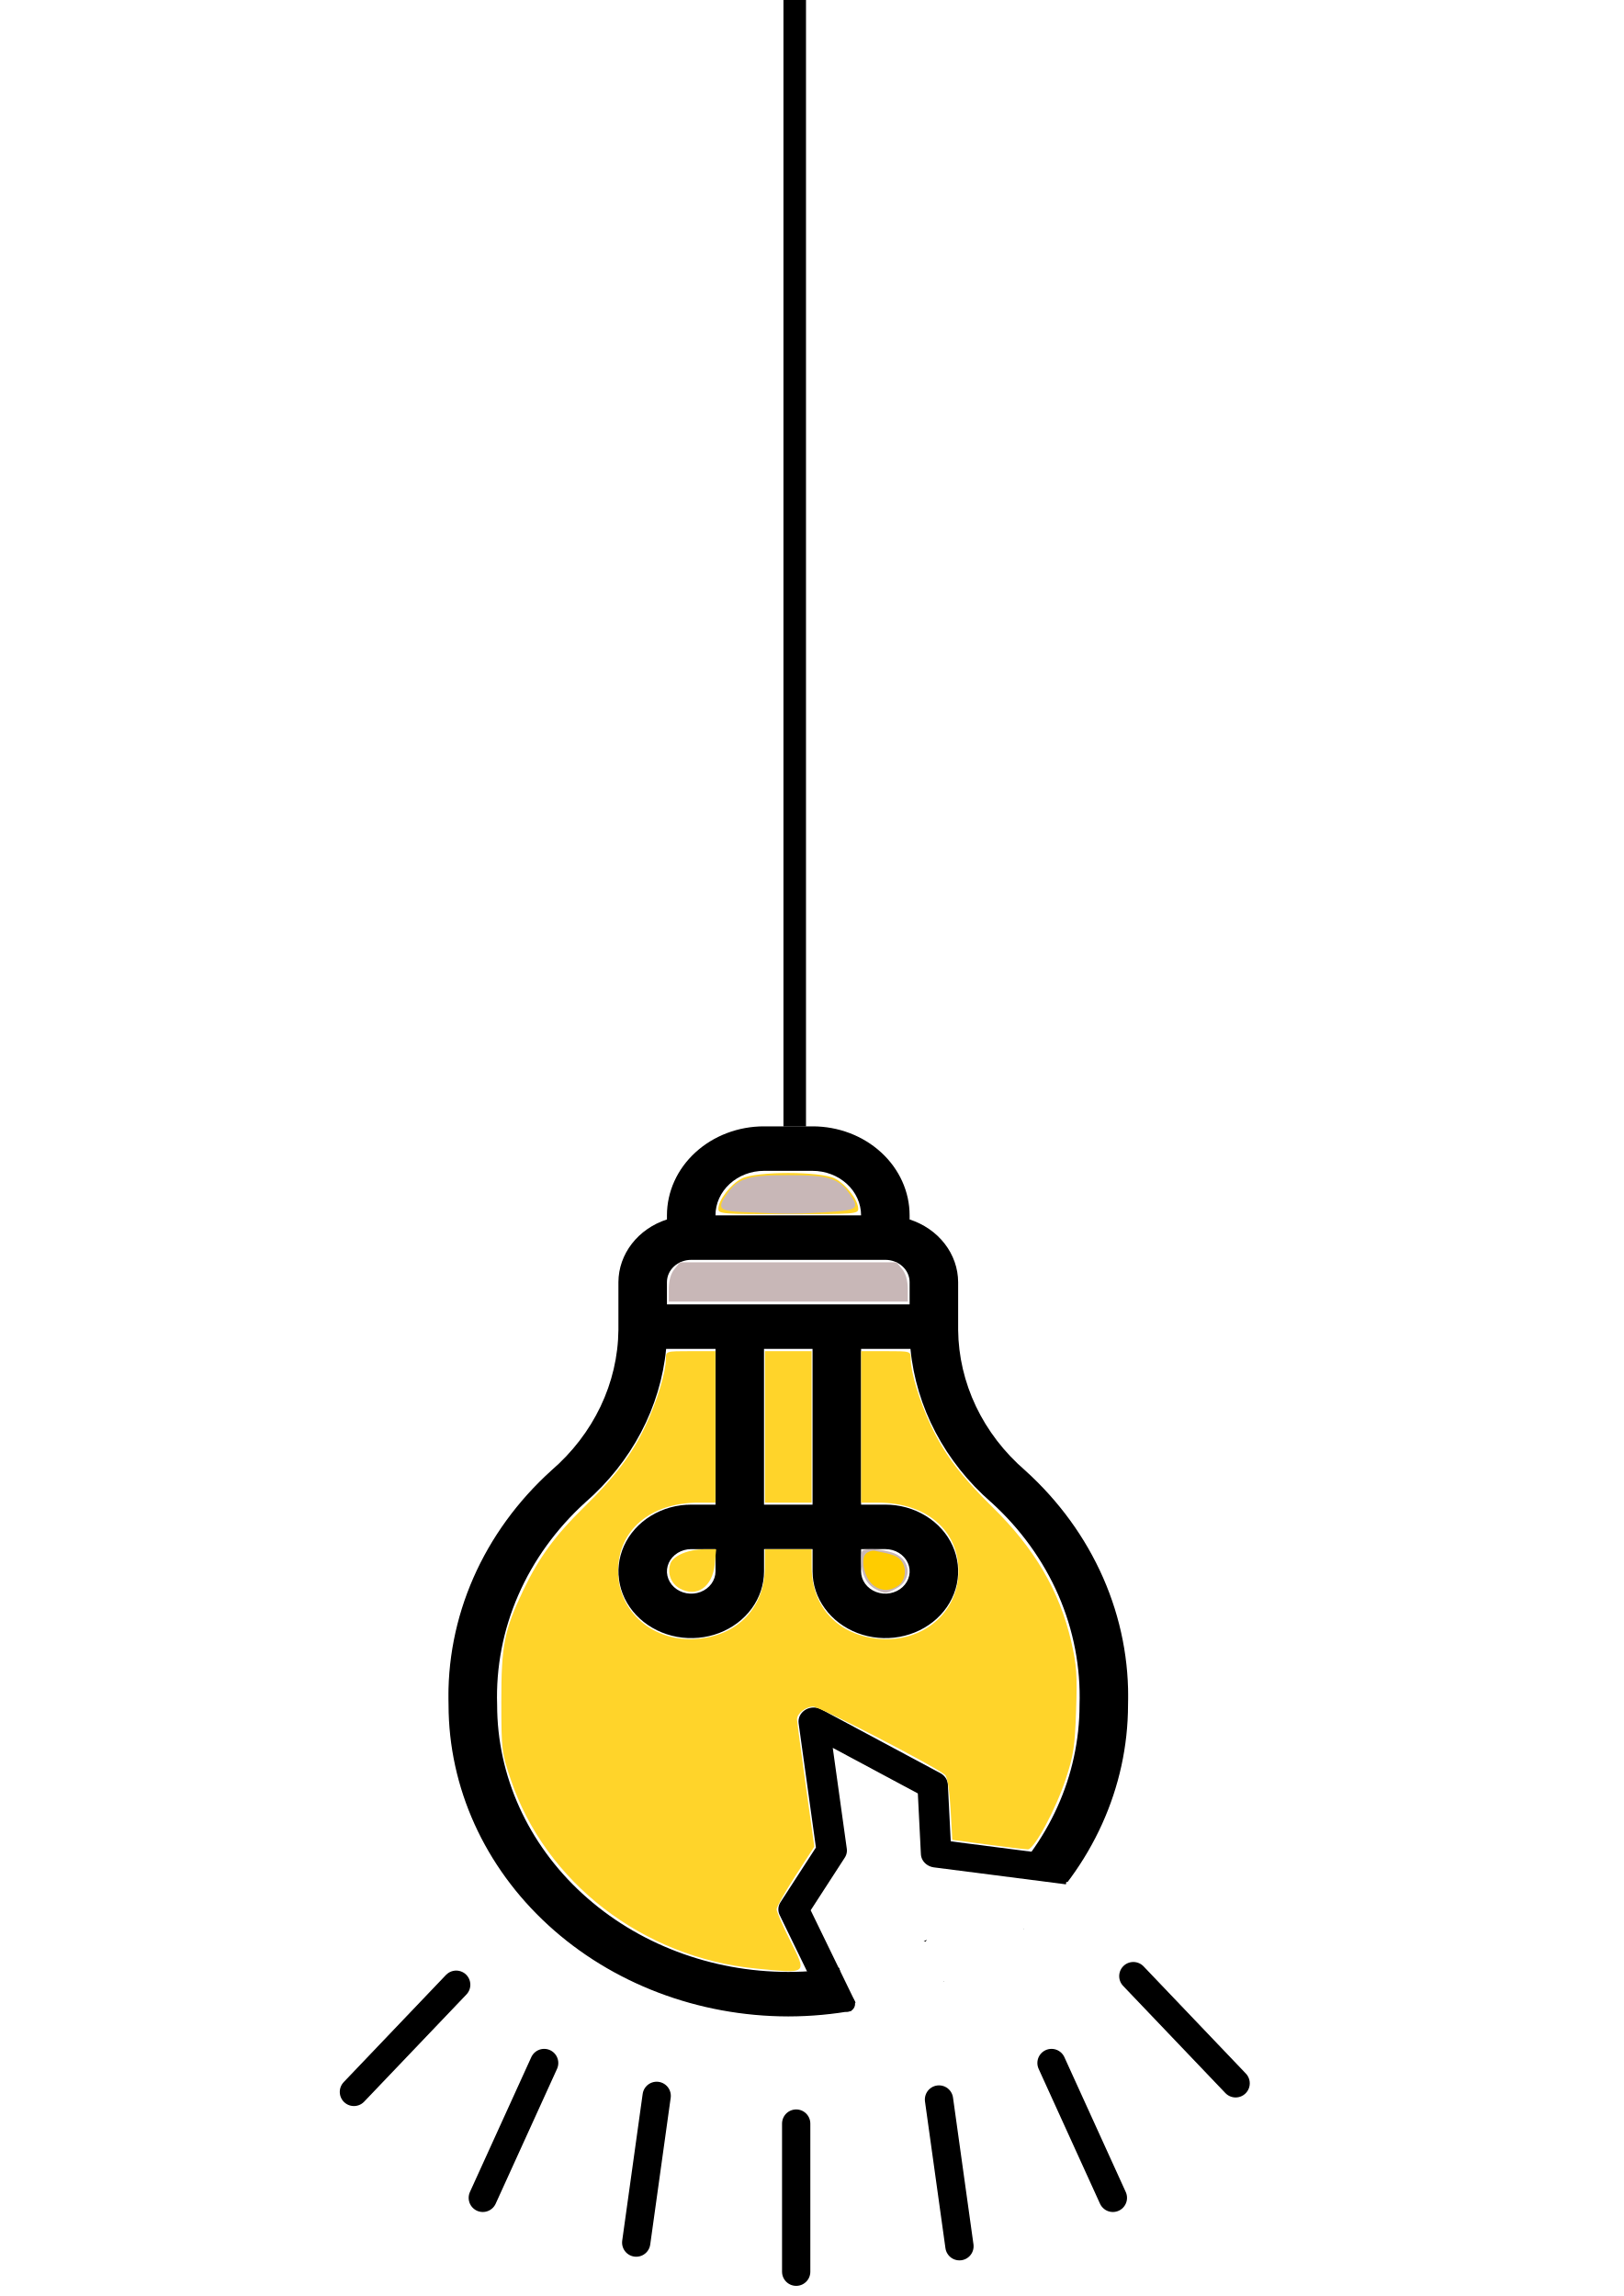
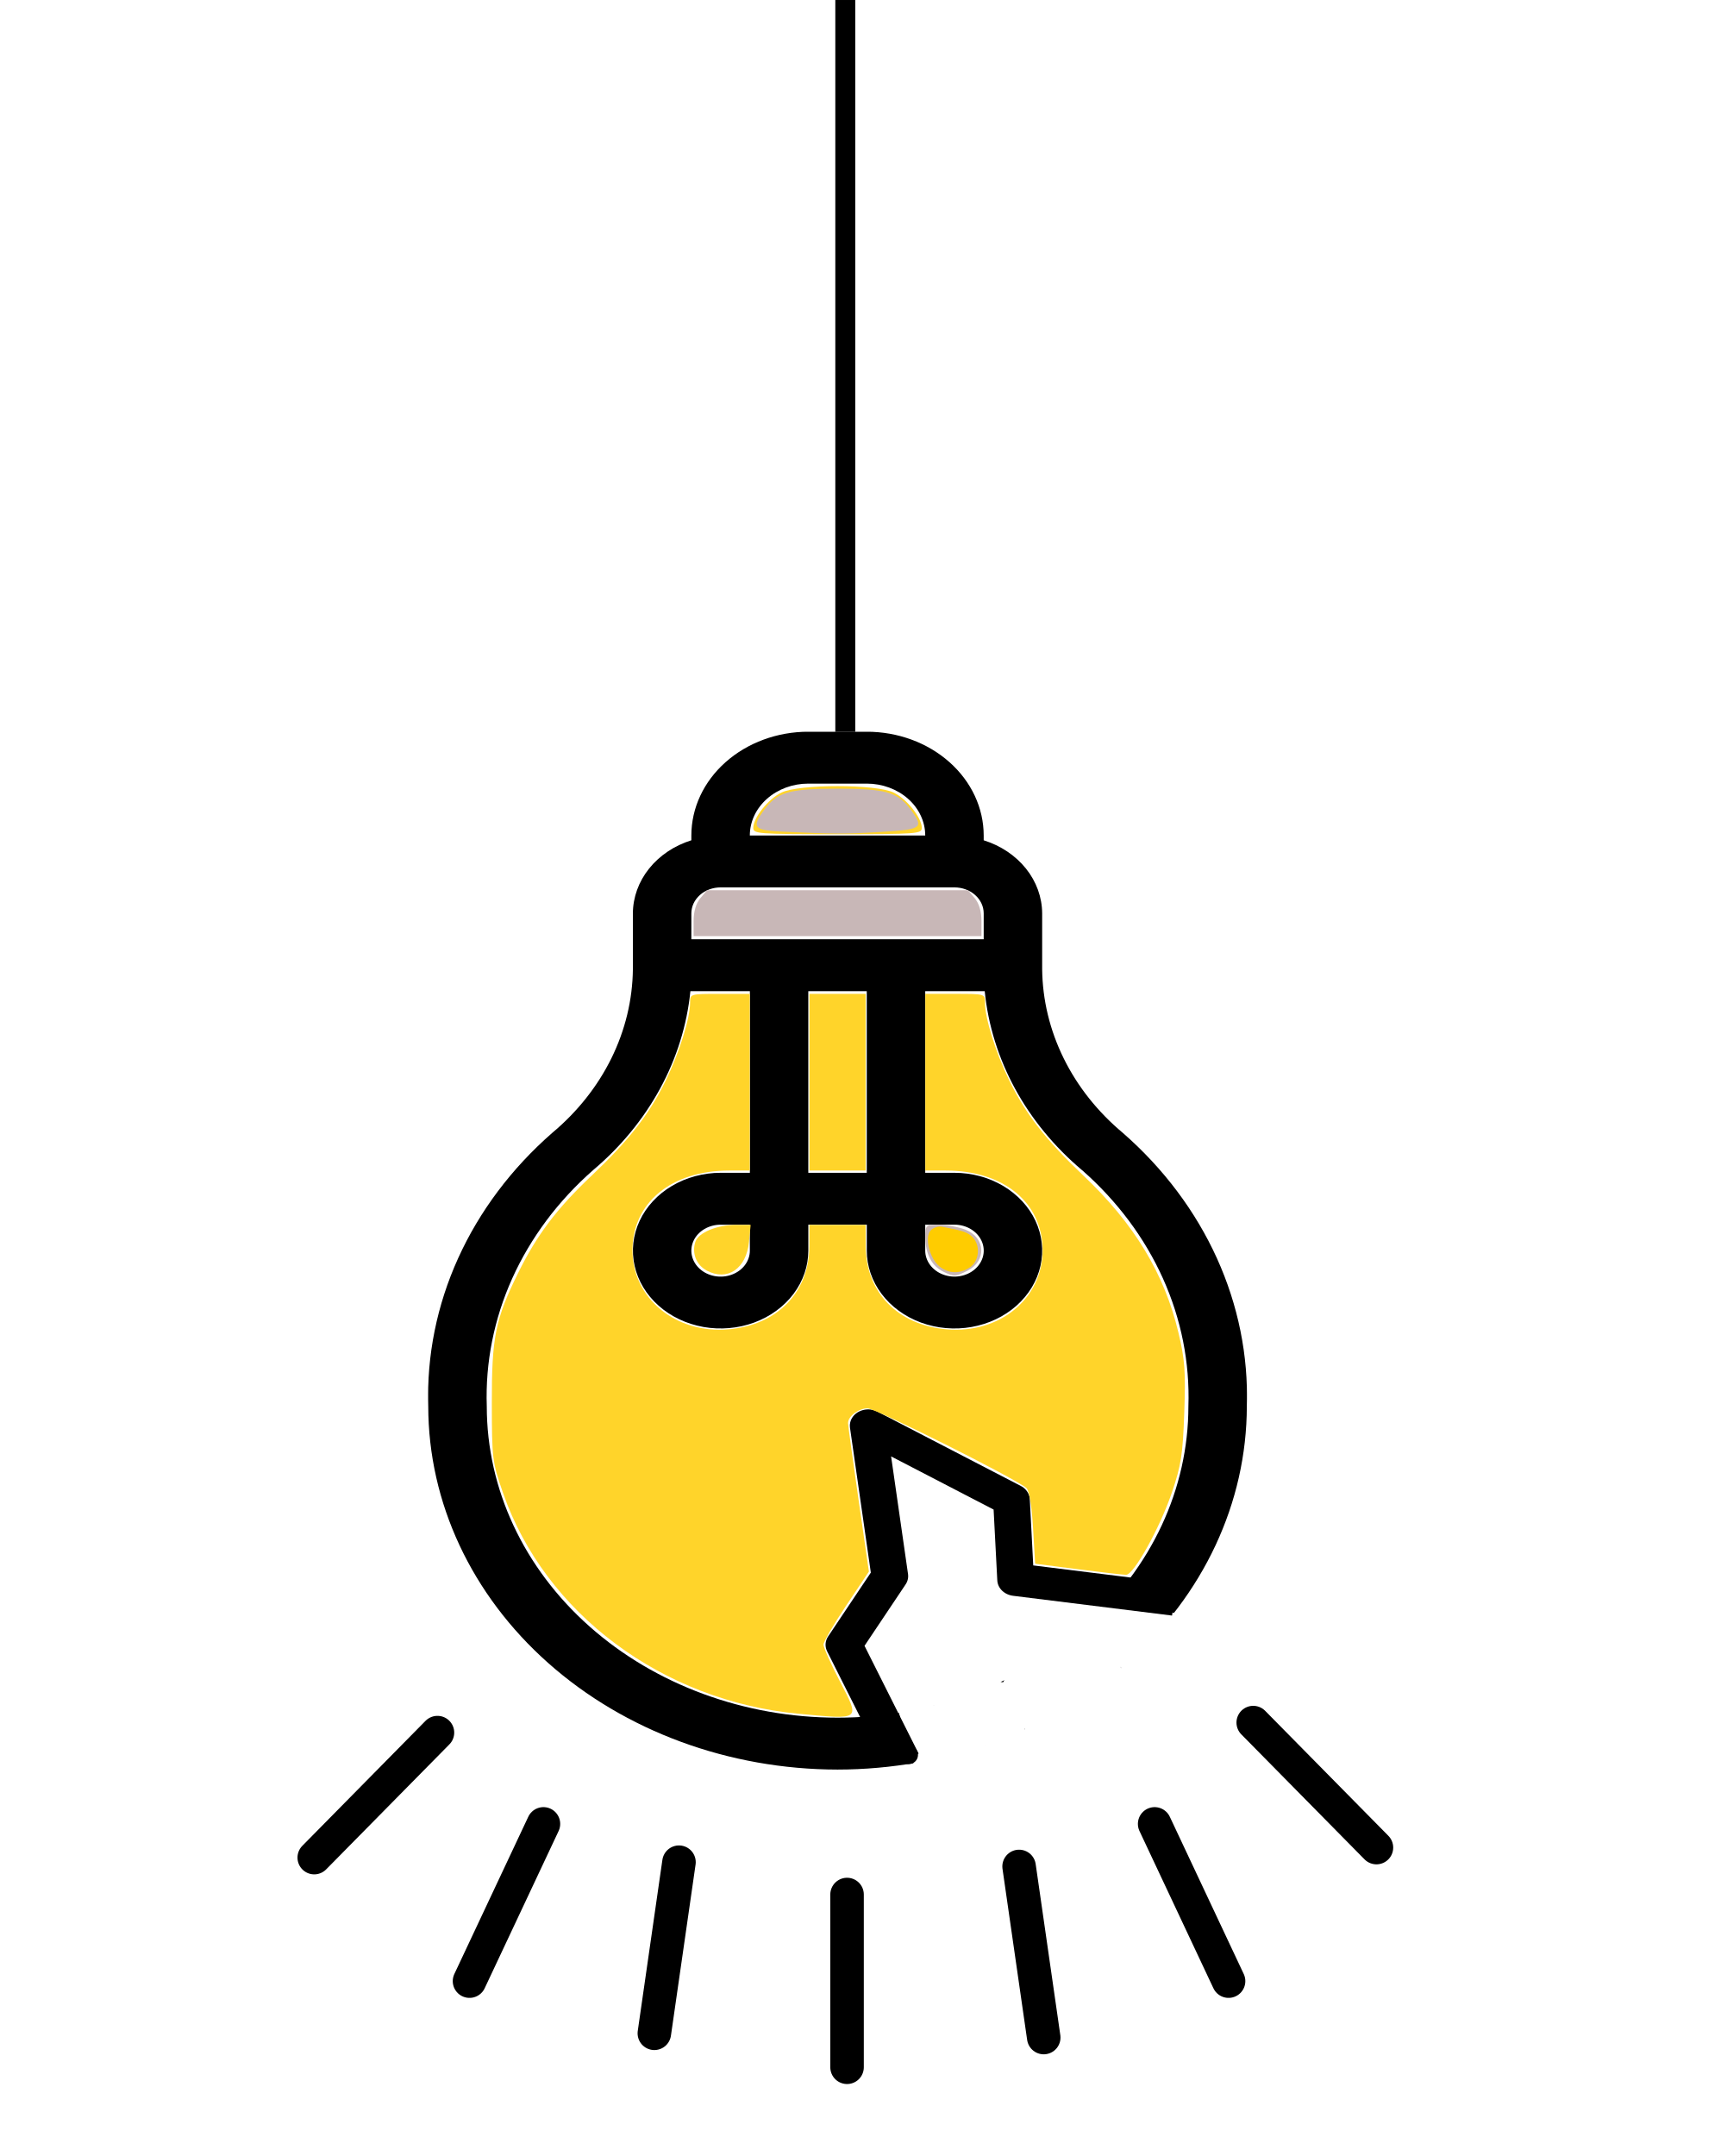
- <svg xmlns="http://www.w3.org/2000/svg" xmlns:xlink="http://www.w3.org/1999/xlink" width="210mm" height="297mm" viewBox="0 0 210 297" version="1.1" id="svg4001" xml:space="preserve">
+ <svg xmlns="http://www.w3.org/2000/svg" xmlns:xlink="http://www.w3.org/1999/xlink" width="49.606pc" height="62.157pc" viewBox="0 0 210 263.131" version="1.1" id="svg4001" xml:space="preserve">
  <defs id="defs3998">
    <linearGradient id="linearGradient3737">
      <stop style="stop-color:#000000;stop-opacity:1;" offset="0" id="stop3735" />
    </linearGradient>
    <clipPath clipPathUnits="userSpaceOnUse" id="clipPath3616">
      <path id="path3618" style="fill:#ff0000;fill-opacity:1;fill-rule:nonzero;stroke:none" d="M 8.977,1.701 V 41.701 H 25.631 c -0.035,-0.138 -0.066,-0.275 -0.072,-0.418 -0.016,-0.107 -0.034,-0.213 -0.088,-0.309 -0.085,-0.159 -0.166,-0.32 -0.205,-0.498 -0.042,-0.182 -0.092,-0.364 -0.107,-0.551 -0.029,-0.2 -0.071,-0.398 -0.123,-0.594 -0.092,-0.342 0.066,-0.532 0.25,-0.523 0.082,0.004 0.169,0.047 0.242,0.133 0.055,-0.115 0.142,-0.184 0.236,-0.191 0.154,-0.012 0.314,0.129 0.338,0.424 0.06,7.25e-4 0.12,0.024 0.172,0.07 0.1,-0.097 0.226,-0.174 0.336,-0.244 0.06,-0.034 0.212,-0.121 0.336,-0.135 0.185,-0.076 0.378,-0.136 0.564,-0.205 0.012,-0.004 0.023,-0.009 0.035,-0.014 0.004,-0.007 0.007,-0.015 0.012,-0.021 0.006,-0.009 0.008,9.39e-4 0.008,0.016 0.248,-0.09 0.496,-0.18 0.744,-0.27 0.074,-0.027 0.142,-0.041 0.203,-0.045 0.049,-0.003 0.091,6.86e-4 0.131,0.01 0.044,-0.085 0.097,-0.165 0.154,-0.242 -0.198,-0.392 -0.558,-0.832 -0.326,-0.846 0.062,-0.004 0.166,0.024 0.326,0.09 0.175,0.072 0.35,0.137 0.529,0.193 0.02,-0.019 0.04,-0.04 0.061,-0.059 0.222,-0.185 0.445,-0.381 0.693,-0.533 -0.303,-0.327 -0.119,-0.852 0.705,-1.082 0.1,-0.028 0.201,-0.042 0.303,-0.049 -0.021,-0.411 0.189,-0.691 0.488,-0.715 0.086,-0.2 0.287,-0.344 0.572,-0.355 0.201,-0.008 0.441,0.051 0.705,0.199 0.192,0.108 0.385,0.21 0.582,0.311 0.187,0.11 0.387,0.191 0.59,0.264 0.218,0.064 0.431,0.142 0.643,0.223 0.128,0.048 0.266,0.064 0.4,0.086 1.368,0.228 1.137,1.61 -0.23,1.381 -0.211,-0.035 -0.423,-0.071 -0.625,-0.145 -0.017,0.319 -0.315,0.649 -0.934,0.734 -0.054,0.007 -0.558,0.074 -0.57,0.049 -0.017,-0.036 -0.033,-0.073 -0.049,-0.109 0.125,0.325 -0.061,0.774 -0.695,1.031 -0.19,0.077 -0.383,0.146 -0.58,0.201 -0.188,0.12 -0.377,0.236 -0.557,0.369 -0.213,0.186 -0.439,0.355 -0.668,0.521 -0.291,0.212 -0.561,0.293 -0.783,0.281 -0.089,0.162 -0.182,0.32 -0.293,0.469 -0.206,0.194 -0.337,0.37 -0.711,0.307 -0.121,-0.021 -0.228,-0.087 -0.328,-0.164 -0.203,0.326 -0.421,0.694 -0.725,0.91 -0.023,0.016 -0.048,0.031 -0.072,0.045 h 9.738 V 1.701 Z M 26.271,41.643 c 0.003,0.013 0.007,0.026 0.01,0.039 0.002,0.007 0.003,0.013 0.004,0.02 h 0.047 c -0.02,-0.017 -0.04,-0.037 -0.061,-0.059 z" />
    </clipPath>
    <linearGradient xlink:href="#linearGradient3737" id="linearGradient3721" x1="23.936" y1="34.536" x2="34.122" y2="34.536" gradientUnits="userSpaceOnUse" gradientTransform="matrix(1.216141,-0.1218147,0.06202239,0.8810103,-7.389127,7.948139)" />
    <linearGradient xlink:href="#linearGradient3737" id="linearGradient3739" x1="17.379" y1="43.918" x2="18.191" y2="43.918" gradientUnits="userSpaceOnUse" gradientTransform="matrix(0.7843137,0,0,0.7894737,12.23124,6.4607)" />
  </defs>
-   <g id="layer1">
-     <g id="g4233" transform="translate(0,72.63784)">
-       <g style="fill:none" id="g4079" transform="matrix(3.138473,0,0,2.878379,27.42825,68.16783)">
-         <path d="m 22.981,41.7 c -3.712,-0.004 -7.271,-1.48 -9.895,-4.105 -2.625,-2.625 -4.101,-6.183 -4.105,-9.895 -0.054,-1.953 0.294,-3.897 1.023,-5.709 0.729,-1.813 1.824,-3.456 3.216,-4.828 0.862,-0.812 1.55,-1.79 2.025,-2.875 0.474,-1.085 0.725,-2.254 0.736,-3.438 V 8.7 c 0.003,-0.618 0.196,-1.221 0.554,-1.725 0.358,-0.504 0.863,-0.885 1.446,-1.091 v -0.184 c 0,-1.061 0.421,-2.078 1.172,-2.828 0.75,-0.75 1.768,-1.172 2.828,-1.172 h 2 c 1.061,0 2.078,0.421 2.828,1.172 0.75,0.75 1.172,1.768 1.172,2.828 v 0.184 c 0.583,0.206 1.088,0.587 1.446,1.091 0.358,0.504 0.551,1.106 0.554,1.725 v 2.15 c 0.011,1.184 0.262,2.353 0.736,3.438 0.474,1.085 1.163,2.063 2.025,2.875 1.392,1.371 2.486,3.015 3.216,4.828 0.729,1.813 1.078,3.756 1.024,5.709 -0.004,3.712 -1.48,7.271 -4.105,9.895 -2.625,2.625 -6.183,4.101 -9.895,4.105 z m 1,-38 h -2 c -0.53,0 -1.039,0.211 -1.414,0.586 -0.375,0.375 -0.586,0.884 -0.586,1.414 h 6 c 0,-0.53 -0.211,-1.039 -0.586,-1.414 -0.375,-0.375 -0.884,-0.586 -1.414,-0.586 z m 3,4 h -8 c -0.265,0 -0.52,0.105 -0.707,0.293 -0.188,0.188 -0.293,0.442 -0.293,0.707 v 1 h 10 v -1 c 0,-0.265 -0.105,-0.52 -0.293,-0.707 -0.188,-0.188 -0.442,-0.293 -0.707,-0.293 z m -7,13 h -1 c -0.198,0 -0.391,0.059 -0.556,0.169 -0.164,0.11 -0.293,0.266 -0.368,0.449 -0.076,0.183 -0.096,0.384 -0.057,0.578 0.039,0.194 0.134,0.372 0.274,0.512 0.14,0.14 0.318,0.235 0.512,0.274 0.194,0.039 0.395,0.019 0.578,-0.057 0.183,-0.076 0.339,-0.204 0.449,-0.368 0.11,-0.165 0.169,-0.358 0.169,-0.556 z m 2,-2 h 2 v -7 h -2 z m 9.366,-0.1 c -1.913,-1.818 -3.097,-4.271 -3.331,-6.9 h -2.035 v 7 h 1 c 0.593,0 1.173,0.176 1.667,0.506 0.493,0.33 0.878,0.798 1.105,1.346 0.227,0.548 0.286,1.151 0.171,1.733 -0.116,0.582 -0.402,1.117 -0.821,1.536 -0.419,0.42 -0.954,0.705 -1.536,0.821 -0.582,0.116 -1.185,0.056 -1.733,-0.171 -0.548,-0.227 -1.017,-0.612 -1.346,-1.105 -0.33,-0.493 -0.506,-1.073 -0.506,-1.667 v -1 h -2 v 1 c 0,0.593 -0.176,1.173 -0.506,1.667 -0.33,0.493 -0.798,0.878 -1.346,1.105 -0.548,0.227 -1.151,0.286 -1.733,0.171 -0.582,-0.116 -1.117,-0.402 -1.536,-0.821 -0.42,-0.419 -0.705,-0.954 -0.821,-1.536 -0.116,-0.582 -0.056,-1.185 0.171,-1.733 0.227,-0.548 0.612,-1.017 1.105,-1.346 0.493,-0.33 1.073,-0.506 1.667,-0.506 h 1 v -7 h -2.035 c -0.234,2.629 -1.418,5.082 -3.331,6.9 -1.198,1.186 -2.138,2.607 -2.764,4.172 -0.625,1.565 -0.921,3.243 -0.87,4.928 0,3.183 1.264,6.235 3.515,8.485 2.251,2.25 5.303,3.515 8.485,3.515 3.183,0 6.235,-1.264 8.485,-3.515 2.25,-2.251 3.515,-5.303 3.515,-8.485 0.051,-1.685 -0.245,-3.362 -0.87,-4.928 -0.625,-1.565 -1.566,-2.986 -2.764,-4.172 z m -5.366,2.1 v 1 c 0,0.198 0.059,0.391 0.169,0.556 0.11,0.164 0.266,0.293 0.449,0.368 0.183,0.076 0.384,0.096 0.578,0.057 0.194,-0.039 0.372,-0.134 0.512,-0.274 0.14,-0.14 0.235,-0.318 0.274,-0.512 0.039,-0.194 0.019,-0.395 -0.057,-0.578 -0.076,-0.183 -0.204,-0.339 -0.368,-0.449 -0.165,-0.11 -0.358,-0.169 -0.556,-0.169 z" fill="#000000" id="path45" clip-path="url(#clipPath3616)" style="stroke-linejoin:round" transform="translate(0.7639257)" />
-         <path style="fill:none;stroke:url(#linearGradient3721);stroke-width:1.255;stroke-linejoin:round;stroke-dasharray:none" d="m 25.946,41.339 -1.983,-4.45 1.571,-2.645 -0.74,-5.798 4.901,2.863 0.142,3.072 5.437,0.762" id="path3715" />
-         <ellipse style="fill:url(#linearGradient3739);fill-opacity:1;stroke-width:1.032;stroke-linejoin:round;stroke-dasharray:none" id="path3733" cx="26.18" cy="41.133" rx="0.318" ry="0.358" />
-         <ellipse style="fill:none;stroke-width:1.312;stroke-linejoin:round;stroke-dasharray:none" id="path3741" cx="19.687" cy="43.536" rx="1.034" ry="0.422" />
-       </g>
+   <path style="fill:none;fill-rule:evenodd;stroke:#000000;stroke-width:0.296px;stroke-linecap:butt;stroke-linejoin:miter;stroke-opacity:1" d="m 134.426,11.939 v 0" id="path6926" />
+   <g id="g4233" transform="matrix(1.137064,0,0,1.100148,-13.68684,8.925234)">
+     <g style="fill:none" id="g4079" transform="matrix(3.138473,0,0,2.878379,27.42825,68.16783)">
+       <path d="m 22.981,41.7 c -3.712,-0.004 -7.271,-1.48 -9.895,-4.105 -2.625,-2.625 -4.101,-6.183 -4.105,-9.895 -0.054,-1.953 0.294,-3.897 1.023,-5.709 0.729,-1.813 1.824,-3.456 3.216,-4.828 0.862,-0.812 1.55,-1.79 2.025,-2.875 0.474,-1.085 0.725,-2.254 0.736,-3.438 V 8.7 c 0.003,-0.618 0.196,-1.221 0.554,-1.725 0.358,-0.504 0.863,-0.885 1.446,-1.091 v -0.184 c 0,-1.061 0.421,-2.078 1.172,-2.828 0.75,-0.75 1.768,-1.172 2.828,-1.172 h 2 c 1.061,0 2.078,0.421 2.828,1.172 0.75,0.75 1.172,1.768 1.172,2.828 v 0.184 c 0.583,0.206 1.088,0.587 1.446,1.091 0.358,0.504 0.551,1.106 0.554,1.725 v 2.15 c 0.011,1.184 0.262,2.353 0.736,3.438 0.474,1.085 1.163,2.063 2.025,2.875 1.392,1.371 2.486,3.015 3.216,4.828 0.729,1.813 1.078,3.756 1.024,5.709 -0.004,3.712 -1.48,7.271 -4.105,9.895 -2.625,2.625 -6.183,4.101 -9.895,4.105 z m 1,-38 h -2 c -0.53,0 -1.039,0.211 -1.414,0.586 -0.375,0.375 -0.586,0.884 -0.586,1.414 h 6 c 0,-0.53 -0.211,-1.039 -0.586,-1.414 -0.375,-0.375 -0.884,-0.586 -1.414,-0.586 z m 3,4 h -8 c -0.265,0 -0.52,0.105 -0.707,0.293 -0.188,0.188 -0.293,0.442 -0.293,0.707 v 1 h 10 v -1 c 0,-0.265 -0.105,-0.52 -0.293,-0.707 -0.188,-0.188 -0.442,-0.293 -0.707,-0.293 z m -7,13 h -1 c -0.198,0 -0.391,0.059 -0.556,0.169 -0.164,0.11 -0.293,0.266 -0.368,0.449 -0.076,0.183 -0.096,0.384 -0.057,0.578 0.039,0.194 0.134,0.372 0.274,0.512 0.14,0.14 0.318,0.235 0.512,0.274 0.194,0.039 0.395,0.019 0.578,-0.057 0.183,-0.076 0.339,-0.204 0.449,-0.368 0.11,-0.165 0.169,-0.358 0.169,-0.556 z m 2,-2 h 2 v -7 h -2 z m 9.366,-0.1 c -1.913,-1.818 -3.097,-4.271 -3.331,-6.9 h -2.035 v 7 h 1 c 0.593,0 1.173,0.176 1.667,0.506 0.493,0.33 0.878,0.798 1.105,1.346 0.227,0.548 0.286,1.151 0.171,1.733 -0.116,0.582 -0.402,1.117 -0.821,1.536 -0.419,0.42 -0.954,0.705 -1.536,0.821 -0.582,0.116 -1.185,0.056 -1.733,-0.171 -0.548,-0.227 -1.017,-0.612 -1.346,-1.105 -0.33,-0.493 -0.506,-1.073 -0.506,-1.667 v -1 h -2 v 1 c 0,0.593 -0.176,1.173 -0.506,1.667 -0.33,0.493 -0.798,0.878 -1.346,1.105 -0.548,0.227 -1.151,0.286 -1.733,0.171 -0.582,-0.116 -1.117,-0.402 -1.536,-0.821 -0.42,-0.419 -0.705,-0.954 -0.821,-1.536 -0.116,-0.582 -0.056,-1.185 0.171,-1.733 0.227,-0.548 0.612,-1.017 1.105,-1.346 0.493,-0.33 1.073,-0.506 1.667,-0.506 h 1 v -7 h -2.035 c -0.234,2.629 -1.418,5.082 -3.331,6.9 -1.198,1.186 -2.138,2.607 -2.764,4.172 -0.625,1.565 -0.921,3.243 -0.87,4.928 0,3.183 1.264,6.235 3.515,8.485 2.251,2.25 5.303,3.515 8.485,3.515 3.183,0 6.235,-1.264 8.485,-3.515 2.25,-2.251 3.515,-5.303 3.515,-8.485 0.051,-1.685 -0.245,-3.362 -0.87,-4.928 -0.625,-1.565 -1.566,-2.986 -2.764,-4.172 z m -5.366,2.1 v 1 c 0,0.198 0.059,0.391 0.169,0.556 0.11,0.164 0.266,0.293 0.449,0.368 0.183,0.076 0.384,0.096 0.578,0.057 0.194,-0.039 0.372,-0.134 0.512,-0.274 0.14,-0.14 0.235,-0.318 0.274,-0.512 0.039,-0.194 0.019,-0.395 -0.057,-0.578 -0.076,-0.183 -0.204,-0.339 -0.368,-0.449 -0.165,-0.11 -0.358,-0.169 -0.556,-0.169 z" fill="#000000" id="path45" clip-path="url(#clipPath3616)" style="stroke-linejoin:round" transform="translate(0.7639257)" />
+       <path style="fill:none;stroke:url(#linearGradient3721);stroke-width:1.255;stroke-linejoin:round;stroke-dasharray:none" d="m 25.946,41.339 -1.983,-4.45 1.571,-2.645 -0.74,-5.798 4.901,2.863 0.142,3.072 5.437,0.762" id="path3715" />
+       <ellipse style="fill:url(#linearGradient3739);fill-opacity:1;stroke-width:1.032;stroke-linejoin:round;stroke-dasharray:none" id="path3733" cx="26.18" cy="41.133" rx="0.318" ry="0.358" />
+       <ellipse style="fill:none;stroke-width:1.312;stroke-linejoin:round;stroke-dasharray:none" id="path3741" cx="19.687" cy="43.536" rx="1.034" ry="0.422" />
    </g>
-     <path style="fill:#000000;stroke-width:0;stroke-linejoin:round" d="m 101.952,72.638 -2e-5,73.062" id="path4296" />
-     <path style="fill:#000000;stroke-width:0;stroke-linejoin:round" d="m 101.952,145.7 c 0,0 0,0 2e-5,-73.062 z" id="path4298" />
-     <path style="fill:#ffd42a;stroke-width:0;stroke-linejoin:round" d="M 97.806,254.647 C 83.153,253.226 70.54,243.508 66.054,230.184 c -1.166,-3.463 -1.206,-3.792 -1.216,-9.988 -0.012,-7.339 0.376,-9.317 2.839,-14.484 1.996,-4.186 4.126,-7.099 7.876,-10.769 4.011,-3.926 6.209,-6.841 7.957,-10.553 1.463,-3.106 2.612,-6.903 2.612,-8.629 0,-0.981 0.003,-0.982 3.204,-0.982 h 3.204 v 9.799 9.799 h -2.193 c -6.219,0 -10.399,3.56 -10.399,8.857 0,5.319 4.656,9.271 10.316,8.758 5.24,-0.475 8.657,-4.111 8.675,-9.229 l 0.008,-2.356 h 3.015 3.015 l 0.008,2.356 c 0.018,5.118 3.436,8.754 8.675,9.229 5.692,0.516 10.316,-3.409 10.316,-8.758 0,-5.297 -4.18,-8.857 -10.399,-8.857 h -2.193 v -9.799 -9.799 h 3.204 c 3.201,0 3.204,0.001 3.204,0.982 0,1.726 1.149,5.523 2.612,8.629 1.748,3.713 3.946,6.628 7.957,10.553 5.437,5.321 8.682,10.855 10.189,17.376 0.704,3.045 0.794,4.312 0.638,8.917 -0.159,4.666 -0.332,5.824 -1.33,8.864 -1.288,3.926 -4.088,9.129 -4.911,9.129 -0.297,0 -2.617,-0.277 -5.155,-0.615 l -4.615,-0.615 -0.225,-3.971 c -0.142,-2.503 -0.406,-4.14 -0.714,-4.428 -1.06,-0.992 -16.199,-8.839 -17.052,-8.839 -0.96,0 -2.094,0.882 -2.094,1.629 0,0.244 0.503,4.053 1.119,8.463 l 1.119,8.018 -2.438,3.769 c -1.341,2.073 -2.438,4.023 -2.438,4.333 0,0.31 0.777,2.111 1.727,4.001 2.225,4.431 2.353,4.324 -4.365,3.673 z" id="path6546" />
-     <path style="fill:#ffd42a;stroke-width:0;stroke-linejoin:round" d="m 98.937,184.578 v -9.799 h 3.015 3.015 v 9.799 9.799 h -3.015 -3.015 z" id="path6548" />
-     <path style="fill:#ffd42a;stroke-width:0;stroke-linejoin:round" d="m 87.918,205.481 c -1.13,-0.623 -1.631,-1.925 -1.227,-3.195 0.324,-1.022 2.315,-1.877 4.368,-1.877 h 1.568 l -0.184,1.916 c -0.283,2.948 -2.322,4.37 -4.524,3.156 z" id="path6550" />
-     <path style="fill:#c8b7b7;stroke-width:0;stroke-linejoin:round" d="m 113.267,205.578 c -1.196,-0.605 -1.879,-1.966 -1.886,-3.756 -0.005,-1.4 0.008,-1.413 1.514,-1.413 0.836,0 2.102,0.243 2.813,0.541 2.156,0.901 2.259,3.478 0.182,4.552 -1.307,0.676 -1.433,0.679 -2.623,0.077 z" id="path6552" />
-     <path style="fill:#c8b7b7;stroke-width:0;stroke-linejoin:round" d="m 86.499,166.717 c 0,-1.067 0.256,-1.97 0.721,-2.544 l 0.721,-0.89 h 14.012 14.012 l 0.721,0.89 c 0.465,0.574 0.721,1.477 0.721,2.544 v 1.654 H 101.952 86.499 Z" id="path6623" />
-     <path style="fill:#ffd42a;stroke-width:0;stroke-linejoin:round" d="m 92.907,156.366 c 0,-1.126 1.605,-3.206 3.023,-3.918 1.894,-0.952 10.152,-0.952 12.046,0 1.418,0.712 3.023,2.793 3.023,3.918 0,0.66 -0.492,0.698 -9.046,0.698 -8.554,0 -9.046,-0.038 -9.046,-0.698 z" id="path6625" />
-     <path style="fill:#c8b7b7;stroke-width:0;stroke-linejoin:round" d="m 112.906,205.025 c -1.081,-0.875 -1.647,-3.316 -0.935,-4.029 0.287,-0.287 0.821,-0.462 1.188,-0.389 2.284,0.453 2.746,0.615 3.278,1.147 0.919,0.919 0.747,2.611 -0.337,3.321 -1.2,0.786 -2.18,0.771 -3.194,-0.051 z" id="path6627" />
-     <path style="fill:#c8b7b7;stroke-width:0;stroke-linejoin:round" d="m 96.016,156.784 c -3.062,-0.146 -3.324,-0.469 -1.949,-2.4 1.418,-1.992 2.665,-2.366 7.885,-2.366 5.221,0 6.467,0.374 7.885,2.366 1.419,1.992 1.191,2.164 -3.233,2.434 -3.913,0.239 -4.91,0.236 -10.589,-0.034 z" id="path6629" />
-     <path style="fill:#ffcc00;stroke-width:0;stroke-linejoin:round" d="m 112.906,205.025 c -1.081,-0.875 -1.647,-3.316 -0.935,-4.029 0.287,-0.287 0.821,-0.462 1.188,-0.389 2.284,0.453 2.746,0.615 3.278,1.147 0.879,0.879 0.749,2.647 -0.246,3.343 -1.098,0.769 -2.278,0.743 -3.285,-0.073 z" id="path6631" />
-     <path style="fill:#ffcc00;stroke-width:0;stroke-linejoin:round" d="m 112.742,204.46 c -1.529,-2.425 -1.001,-3.9 1.247,-3.483 1.727,0.32 2.663,1.174 2.663,2.43 0,1.329 -0.645,1.901 -2.14,1.901 -0.871,0 -1.393,-0.25 -1.77,-0.848 z" id="path6771" />
-     <path style="display:inline;fill:none;fill-rule:evenodd;stroke:#000000;stroke-width:2.916;stroke-linecap:butt;stroke-linejoin:miter;stroke-dasharray:none;stroke-opacity:1" d="M 102.785,4.9910064e-6 102.785,145.715" id="path6924" />
-     <path style="display:inline;fill:none;fill-rule:evenodd;stroke:#000000;stroke-width:3.658;stroke-linecap:round;stroke-linejoin:round;stroke-dasharray:none;stroke-opacity:1" d="m 102.974,274.696 -2e-5,19.164" id="path6924-8" />
-     <path style="display:inline;fill:none;fill-rule:evenodd;stroke:#000000;stroke-width:3.658;stroke-linecap:round;stroke-linejoin:round;stroke-dasharray:none;stroke-opacity:1" d="m 121.444,271.582 2.646,18.981" id="path6924-8-7" />
-     <path style="display:inline;fill:none;fill-rule:evenodd;stroke:#000000;stroke-width:3.658;stroke-linecap:round;stroke-linejoin:round;stroke-dasharray:none;stroke-opacity:1" d="m 135.996,266.861 7.937,17.443" id="path6924-8-7-6" />
-     <path style="display:inline;fill:none;fill-rule:evenodd;stroke:#000000;stroke-width:3.658;stroke-linecap:round;stroke-linejoin:round;stroke-dasharray:none;stroke-opacity:1" d="m 146.579,255.622 13.229,13.866" id="path6924-8-7-6-52" />
-     <path style="display:inline;fill:none;fill-rule:evenodd;stroke:#000000;stroke-width:3.658;stroke-linecap:round;stroke-linejoin:round;stroke-dasharray:none;stroke-opacity:1" d="M 59.002,256.734 45.773,270.6" id="path6924-8-7-6-52-6" />
-     <path style="display:inline;fill:none;fill-rule:evenodd;stroke:#000000;stroke-width:3.658;stroke-linecap:round;stroke-linejoin:round;stroke-dasharray:none;stroke-opacity:1" d="m 70.379,266.861 -7.937,17.443" id="path6924-8-7-6-5" />
-     <path style="display:inline;fill:none;fill-rule:evenodd;stroke:#000000;stroke-width:3.658;stroke-linecap:round;stroke-linejoin:round;stroke-dasharray:none;stroke-opacity:1" d="m 84.931,271.11 -2.646,18.981" id="path6924-8-7-9" />
-     <path style="fill:none;fill-rule:evenodd;stroke:#000000;stroke-width:0.265px;stroke-linecap:butt;stroke-linejoin:miter;stroke-opacity:1" d="m 101.952,47.643 v 0" id="path6926" />
-     <path style="fill:none;fill-rule:evenodd;stroke:#000000;stroke-width:0.265px;stroke-linecap:butt;stroke-linejoin:miter;stroke-opacity:1" d="m 101.952,109.169 v 0.132" id="path6928" />
-     <path style="fill:none;stroke-width:3.658;stroke-linecap:round;stroke-linejoin:round" d="m 47.625,141.43 c -26.458,31.75 -26.458,95.25 5.29e-4,127 26.459,31.75 79.375,31.75 105.833,-6.4e-4 26.458,-31.75 26.458,-95.249 -5.3e-4,-126.999 -26.459,-31.75 -79.374,-31.75 -105.833,0 z" id="path1278" />
-     <path style="fill:none;stroke-width:3.658;stroke-linecap:round;stroke-linejoin:round" d="m 52.035,142.312 c 25.577,-32.632 76.729,-32.632 102.306,6.5e-4 25.576,32.633 25.576,97.895 -5e-4,130.527 -25.577,32.632 -76.729,32.632 -102.305,-6.6e-4 -25.577,-32.632 -25.577,-97.895 -1e-6,-130.527 z" id="path2008" />
  </g>
+   <path style="fill:#000000;stroke-width:0;stroke-linejoin:round" d="m 102.24,8.925 -2e-5,80.379" id="path4296" />
+   <path style="fill:#000000;stroke-width:0;stroke-linejoin:round" d="m 102.24,89.304 c 0,0 0,0 2e-5,-80.379 z" id="path4298" />
+   <path style="fill:#ffd42a;stroke-width:0;stroke-linejoin:round" d="m 97.525,209.162 c -16.662,-1.563 -31.004,-12.254 -36.105,-26.913 -1.326,-3.809 -1.371,-4.171 -1.383,-10.988 -0.014,-8.074 0.427,-10.25 3.228,-15.934 2.269,-4.605 4.692,-7.809 8.956,-11.847 4.561,-4.319 7.06,-7.526 9.048,-11.61 1.663,-3.417 2.97,-7.594 2.97,-9.493 0,-1.079 0.003,-1.08 3.643,-1.08 h 3.643 v 10.781 10.781 H 89.032 c -7.072,0 -11.825,3.917 -11.825,9.744 0,5.851 5.294,10.2 11.73,9.635 5.958,-0.523 9.844,-4.523 9.864,-10.154 l 0.009,-2.592 h 3.429 3.429 l 0.009,2.592 c 0.021,5.631 3.907,9.631 9.864,10.154 6.473,0.568 11.73,-3.751 11.73,-9.635 0,-5.828 -4.753,-9.744 -11.825,-9.744 h -2.494 V 132.076 121.295 h 3.643 c 3.639,0 3.643,0.001 3.643,1.08 0,1.899 1.307,6.076 2.97,9.493 1.988,4.085 4.487,7.291 9.048,11.61 6.182,5.854 9.872,11.942 11.585,19.116 0.8,3.35 0.903,4.744 0.725,9.81 -0.18,5.134 -0.378,6.407 -1.512,9.752 -1.465,4.319 -4.648,10.044 -5.584,10.044 -0.338,0 -2.976,-0.305 -5.862,-0.677 l -5.247,-0.677 -0.256,-4.368 c -0.161,-2.753 -0.461,-4.554 -0.811,-4.871 -1.206,-1.091 -18.419,-9.724 -19.389,-9.724 -1.092,0 -2.38,0.97 -2.38,1.792 0,0.269 0.573,4.458 1.272,9.31 l 1.272,8.821 -2.772,4.147 c -1.525,2.281 -2.772,4.426 -2.772,4.767 0,0.341 0.883,2.322 1.963,4.402 2.53,4.875 2.675,4.757 -4.963,4.041 z" id="path6546" />
+   <path style="fill:#ffd42a;stroke-width:0;stroke-linejoin:round" d="M 98.811,132.076 V 121.295 h 3.429 3.429 v 10.781 10.781 h -3.429 -3.429 z" id="path6548" />
+   <path style="fill:#ffd42a;stroke-width:0;stroke-linejoin:round" d="m 86.281,155.072 c -1.285,-0.685 -1.854,-2.118 -1.396,-3.515 0.369,-1.124 2.633,-2.065 4.967,-2.065 h 1.783 l -0.209,2.108 c -0.322,3.243 -2.64,4.808 -5.144,3.473 z" id="path6550" />
+   <path style="fill:#c8b7b7;stroke-width:0;stroke-linejoin:round" d="m 115.105,155.179 c -1.36,-0.666 -2.137,-2.163 -2.145,-4.132 -0.006,-1.541 0.009,-1.555 1.722,-1.555 0.95,0 2.39,0.268 3.199,0.595 2.451,0.991 2.568,3.826 0.207,5.008 -1.486,0.743 -1.629,0.747 -2.982,0.085 z" id="path6552" />
+   <path style="fill:#c8b7b7;stroke-width:0;stroke-linejoin:round" d="m 84.668,112.426 c 0,-1.174 0.291,-2.167 0.819,-2.799 l 0.819,-0.979 h 15.933 15.933 l 0.819,0.979 c 0.529,0.632 0.819,1.625 0.819,2.799 v 1.82 h -17.571 -17.571 z" id="path6623" />
+   <path style="fill:#ffd42a;stroke-width:0;stroke-linejoin:round" d="m 91.954,101.039 c 0,-1.238 1.825,-3.527 3.437,-4.311 2.154,-1.047 11.543,-1.047 13.697,0 1.612,0.784 3.437,3.073 3.437,4.311 0,0.726 -0.559,0.768 -10.286,0.768 -9.726,0 -10.286,-0.042 -10.286,-0.768 z" id="path6625" />
+   <path style="fill:#c8b7b7;stroke-width:0;stroke-linejoin:round" d="m 114.694,154.571 c -1.229,-0.963 -1.873,-3.649 -1.063,-4.432 0.326,-0.315 0.934,-0.508 1.35,-0.428 2.597,0.499 3.122,0.676 3.728,1.262 1.045,1.011 0.85,2.872 -0.384,3.654 -1.365,0.865 -2.478,0.848 -3.632,-0.056 z" id="path6627" />
+   <path style="fill:#c8b7b7;stroke-width:0;stroke-linejoin:round" d="m 95.49,101.499 c -3.481,-0.16 -3.78,-0.516 -2.216,-2.641 1.613,-2.191 3.03,-2.603 8.966,-2.603 5.936,0 7.353,0.411 8.966,2.603 1.613,2.192 1.355,2.38 -3.676,2.678 -4.449,0.263 -5.583,0.26 -12.04,-0.037 z" id="path6629" />
+   <path style="fill:#ffcc00;stroke-width:0;stroke-linejoin:round" d="m 114.694,154.571 c -1.229,-0.963 -1.873,-3.649 -1.063,-4.432 0.326,-0.315 0.934,-0.508 1.35,-0.428 2.597,0.499 3.122,0.676 3.728,1.262 0.999,0.967 0.851,2.912 -0.28,3.678 -1.249,0.846 -2.59,0.818 -3.735,-0.08 z" id="path6631" />
+   <path style="fill:#ffcc00;stroke-width:0;stroke-linejoin:round" d="m 114.508,153.949 c -1.739,-2.667 -1.138,-4.291 1.418,-3.832 1.963,0.352 3.027,1.292 3.027,2.673 0,1.462 -0.733,2.092 -2.433,2.092 -0.991,0 -1.584,-0.275 -2.012,-0.933 z" id="path6771" />
+   <path style="display:inline;fill:none;fill-rule:evenodd;stroke:#000000;stroke-width:2.435;stroke-linecap:butt;stroke-linejoin:miter;stroke-dasharray:none;stroke-opacity:1" d="M 103.186,4.0889768e-7 103.186,89.32" id="path6924" />
+   <path style="display:inline;fill:none;fill-rule:evenodd;stroke:#000000;stroke-width:4.091;stroke-linecap:round;stroke-linejoin:round;stroke-dasharray:none;stroke-opacity:1" d="m 103.401,231.219 -2e-5,21.084" id="path6924-8" />
+   <path style="display:inline;fill:none;fill-rule:evenodd;stroke:#000000;stroke-width:4.091;stroke-linecap:round;stroke-linejoin:round;stroke-dasharray:none;stroke-opacity:1" d="m 124.402,227.793 3.008,20.882" id="path6924-8-7" />
+   <path style="display:inline;fill:none;fill-rule:evenodd;stroke:#000000;stroke-width:4.091;stroke-linecap:round;stroke-linejoin:round;stroke-dasharray:none;stroke-opacity:1" d="m 140.949,222.599 9.025,19.19" id="path6924-8-7-6" />
+   <path style="display:inline;fill:none;fill-rule:evenodd;stroke:#000000;stroke-width:4.091;stroke-linecap:round;stroke-linejoin:round;stroke-dasharray:none;stroke-opacity:1" d="m 152.983,210.235 15.042,15.255" id="path6924-8-7-6-52" />
+   <path style="display:inline;fill:none;fill-rule:evenodd;stroke:#000000;stroke-width:4.091;stroke-linecap:round;stroke-linejoin:round;stroke-dasharray:none;stroke-opacity:1" d="M 53.402,211.458 38.36,226.713" id="path6924-8-7-6-52-6" />
+   <path style="display:inline;fill:none;fill-rule:evenodd;stroke:#000000;stroke-width:4.091;stroke-linecap:round;stroke-linejoin:round;stroke-dasharray:none;stroke-opacity:1" d="m 66.339,222.599 -9.025,19.19" id="path6924-8-7-6-5" />
+   <path style="display:inline;fill:none;fill-rule:evenodd;stroke:#000000;stroke-width:4.091;stroke-linecap:round;stroke-linejoin:round;stroke-dasharray:none;stroke-opacity:1" d="M 82.885,227.274 79.877,248.156" id="path6924-8-7-9" />
+   <path style="fill:none;fill-rule:evenodd;stroke:#000000;stroke-width:0.296px;stroke-linecap:butt;stroke-linejoin:miter;stroke-opacity:1" d="m 102.24,49.115 v 0.146" id="path6928" />
+   <path style="fill:none;stroke-width:4.091;stroke-linecap:round;stroke-linejoin:round" d="M 40.466,84.606 C 10.381,119.536 10.381,189.396 40.467,224.325 c 30.086,34.93 90.254,34.93 120.339,-7.1e-4 30.085,-34.93 30.085,-104.788 -6e-4,-139.718 -30.085,-34.93 -90.254,-34.93 -120.339,0 z" id="path1278" />
+   <path style="fill:none;stroke-width:4.091;stroke-linecap:round;stroke-linejoin:round" d="M 45.48,85.577 C 74.562,49.677 132.726,49.677 161.808,85.577 190.89,121.478 190.89,193.277 161.807,229.177 132.725,265.076 74.562,265.076 45.48,229.176 16.398,193.275 16.398,121.477 45.48,85.577 Z" id="path2008" />
</svg>
